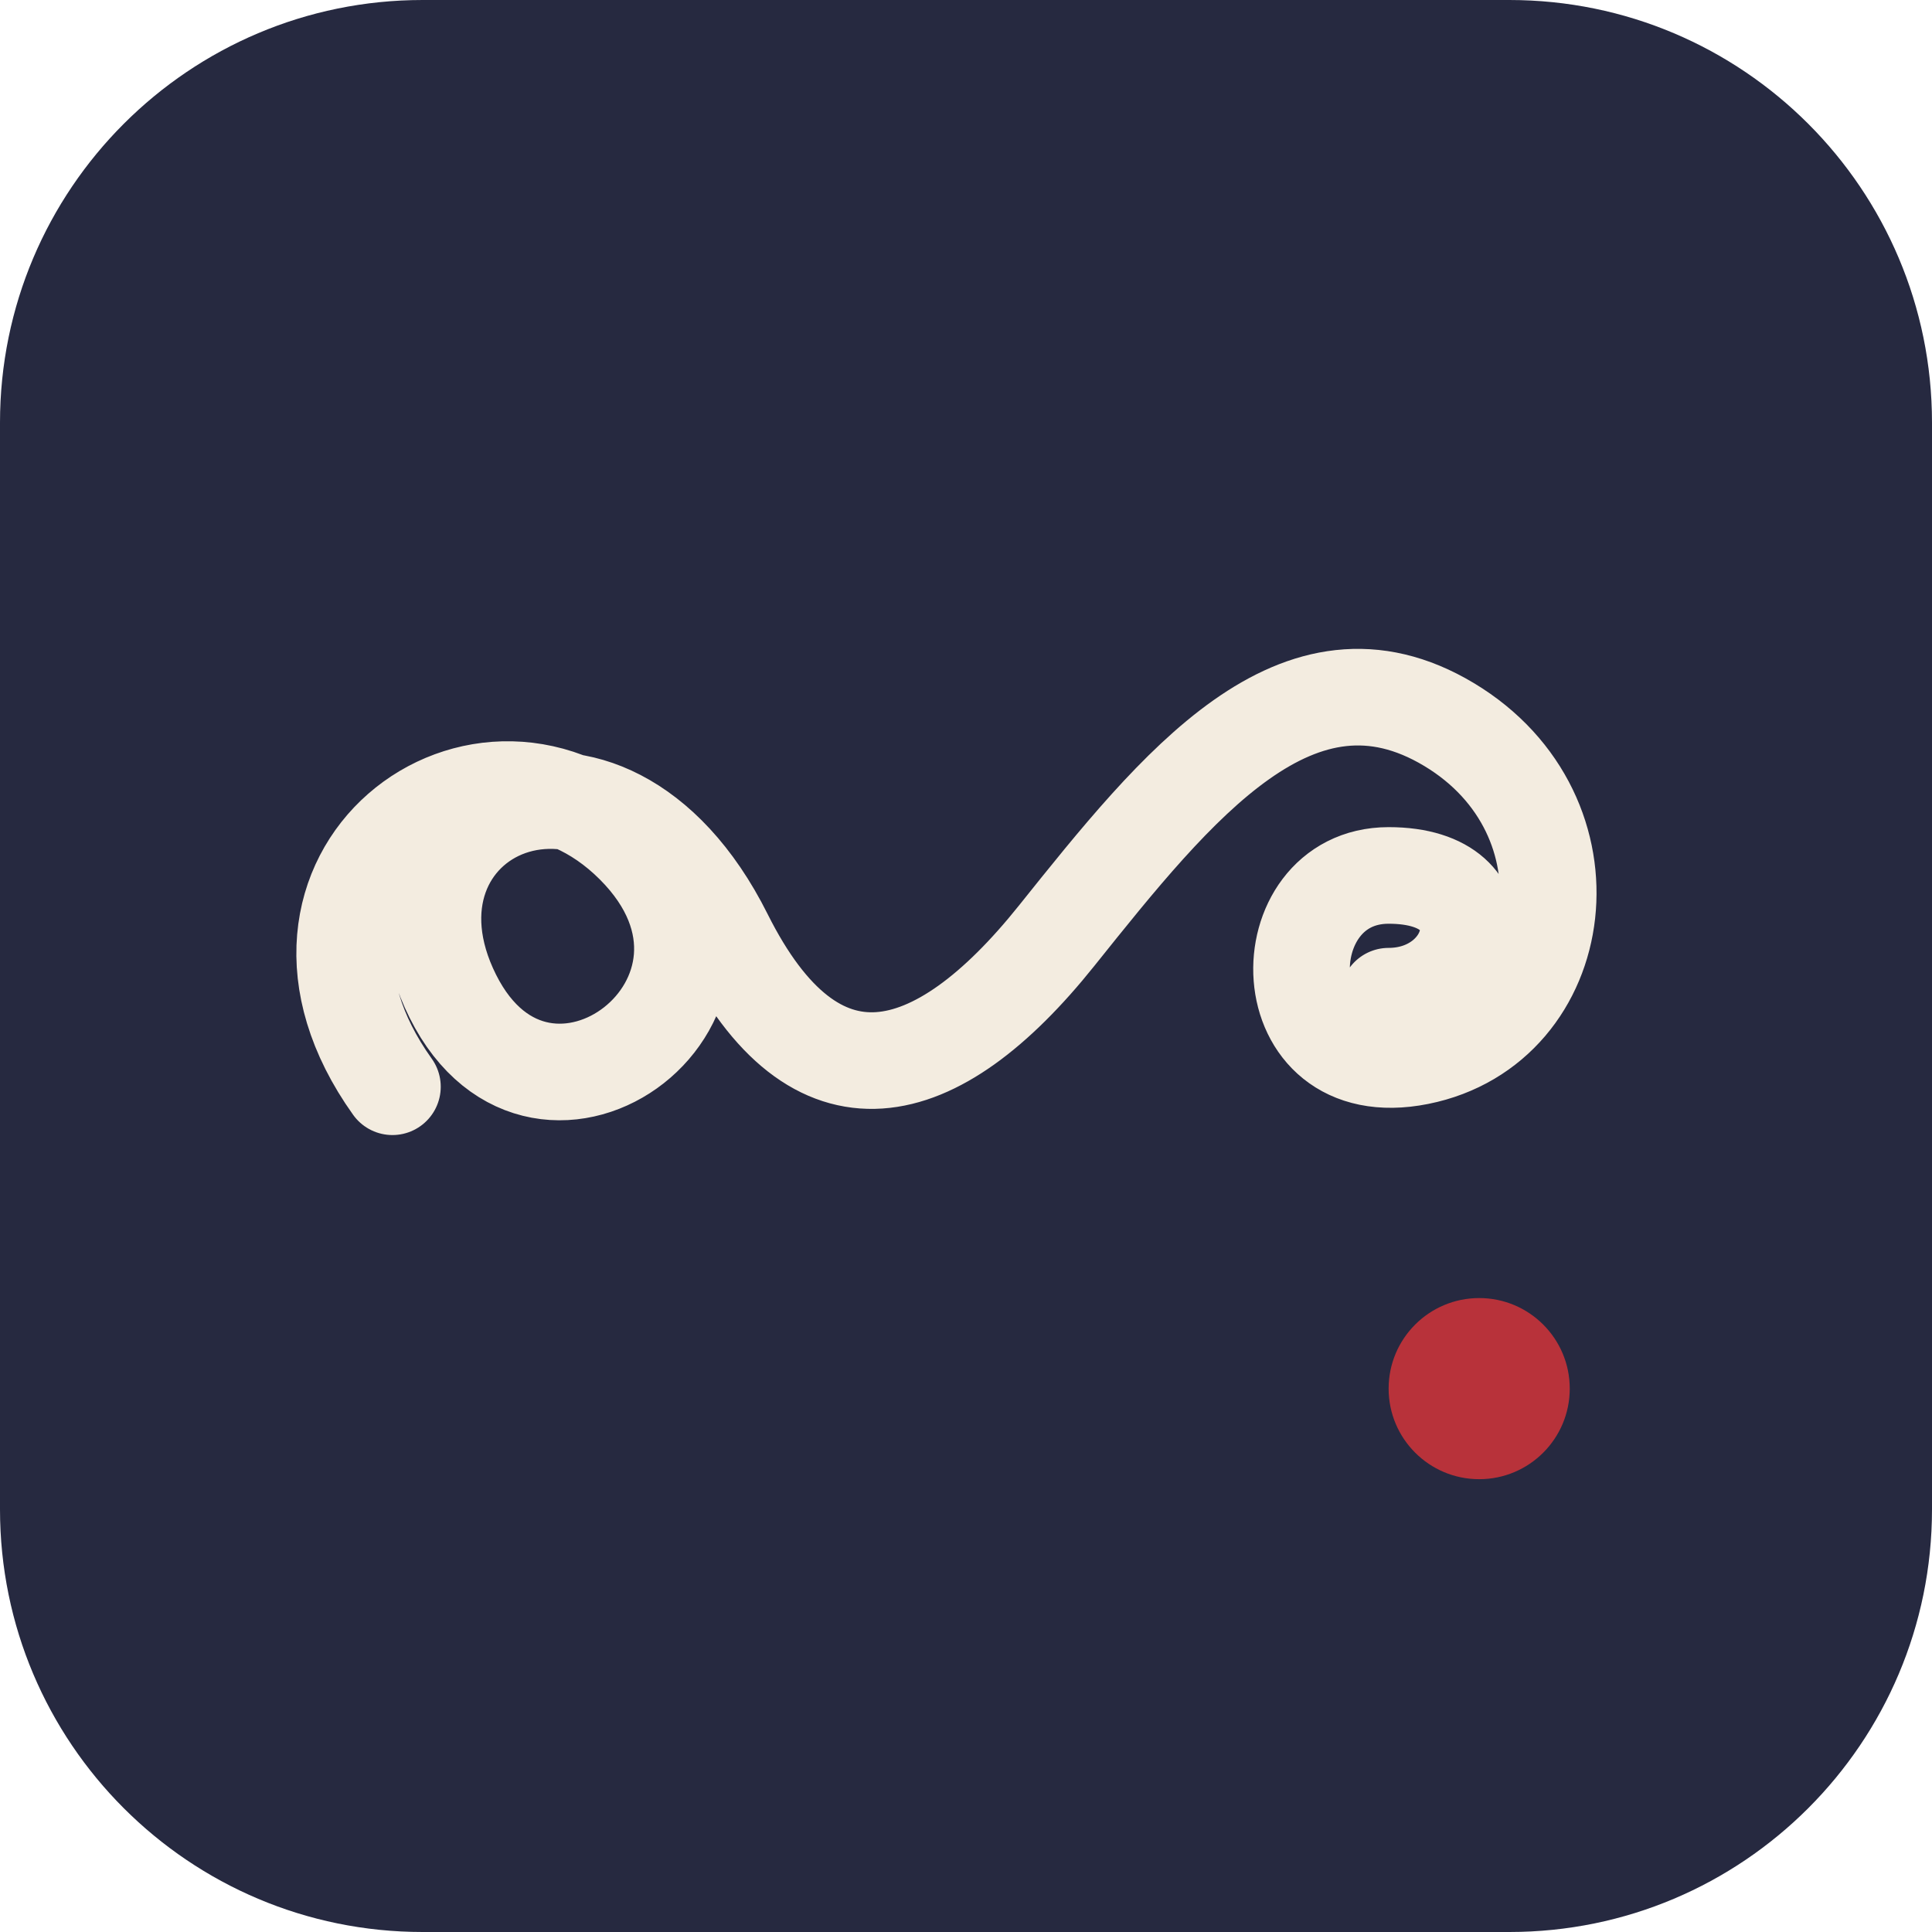
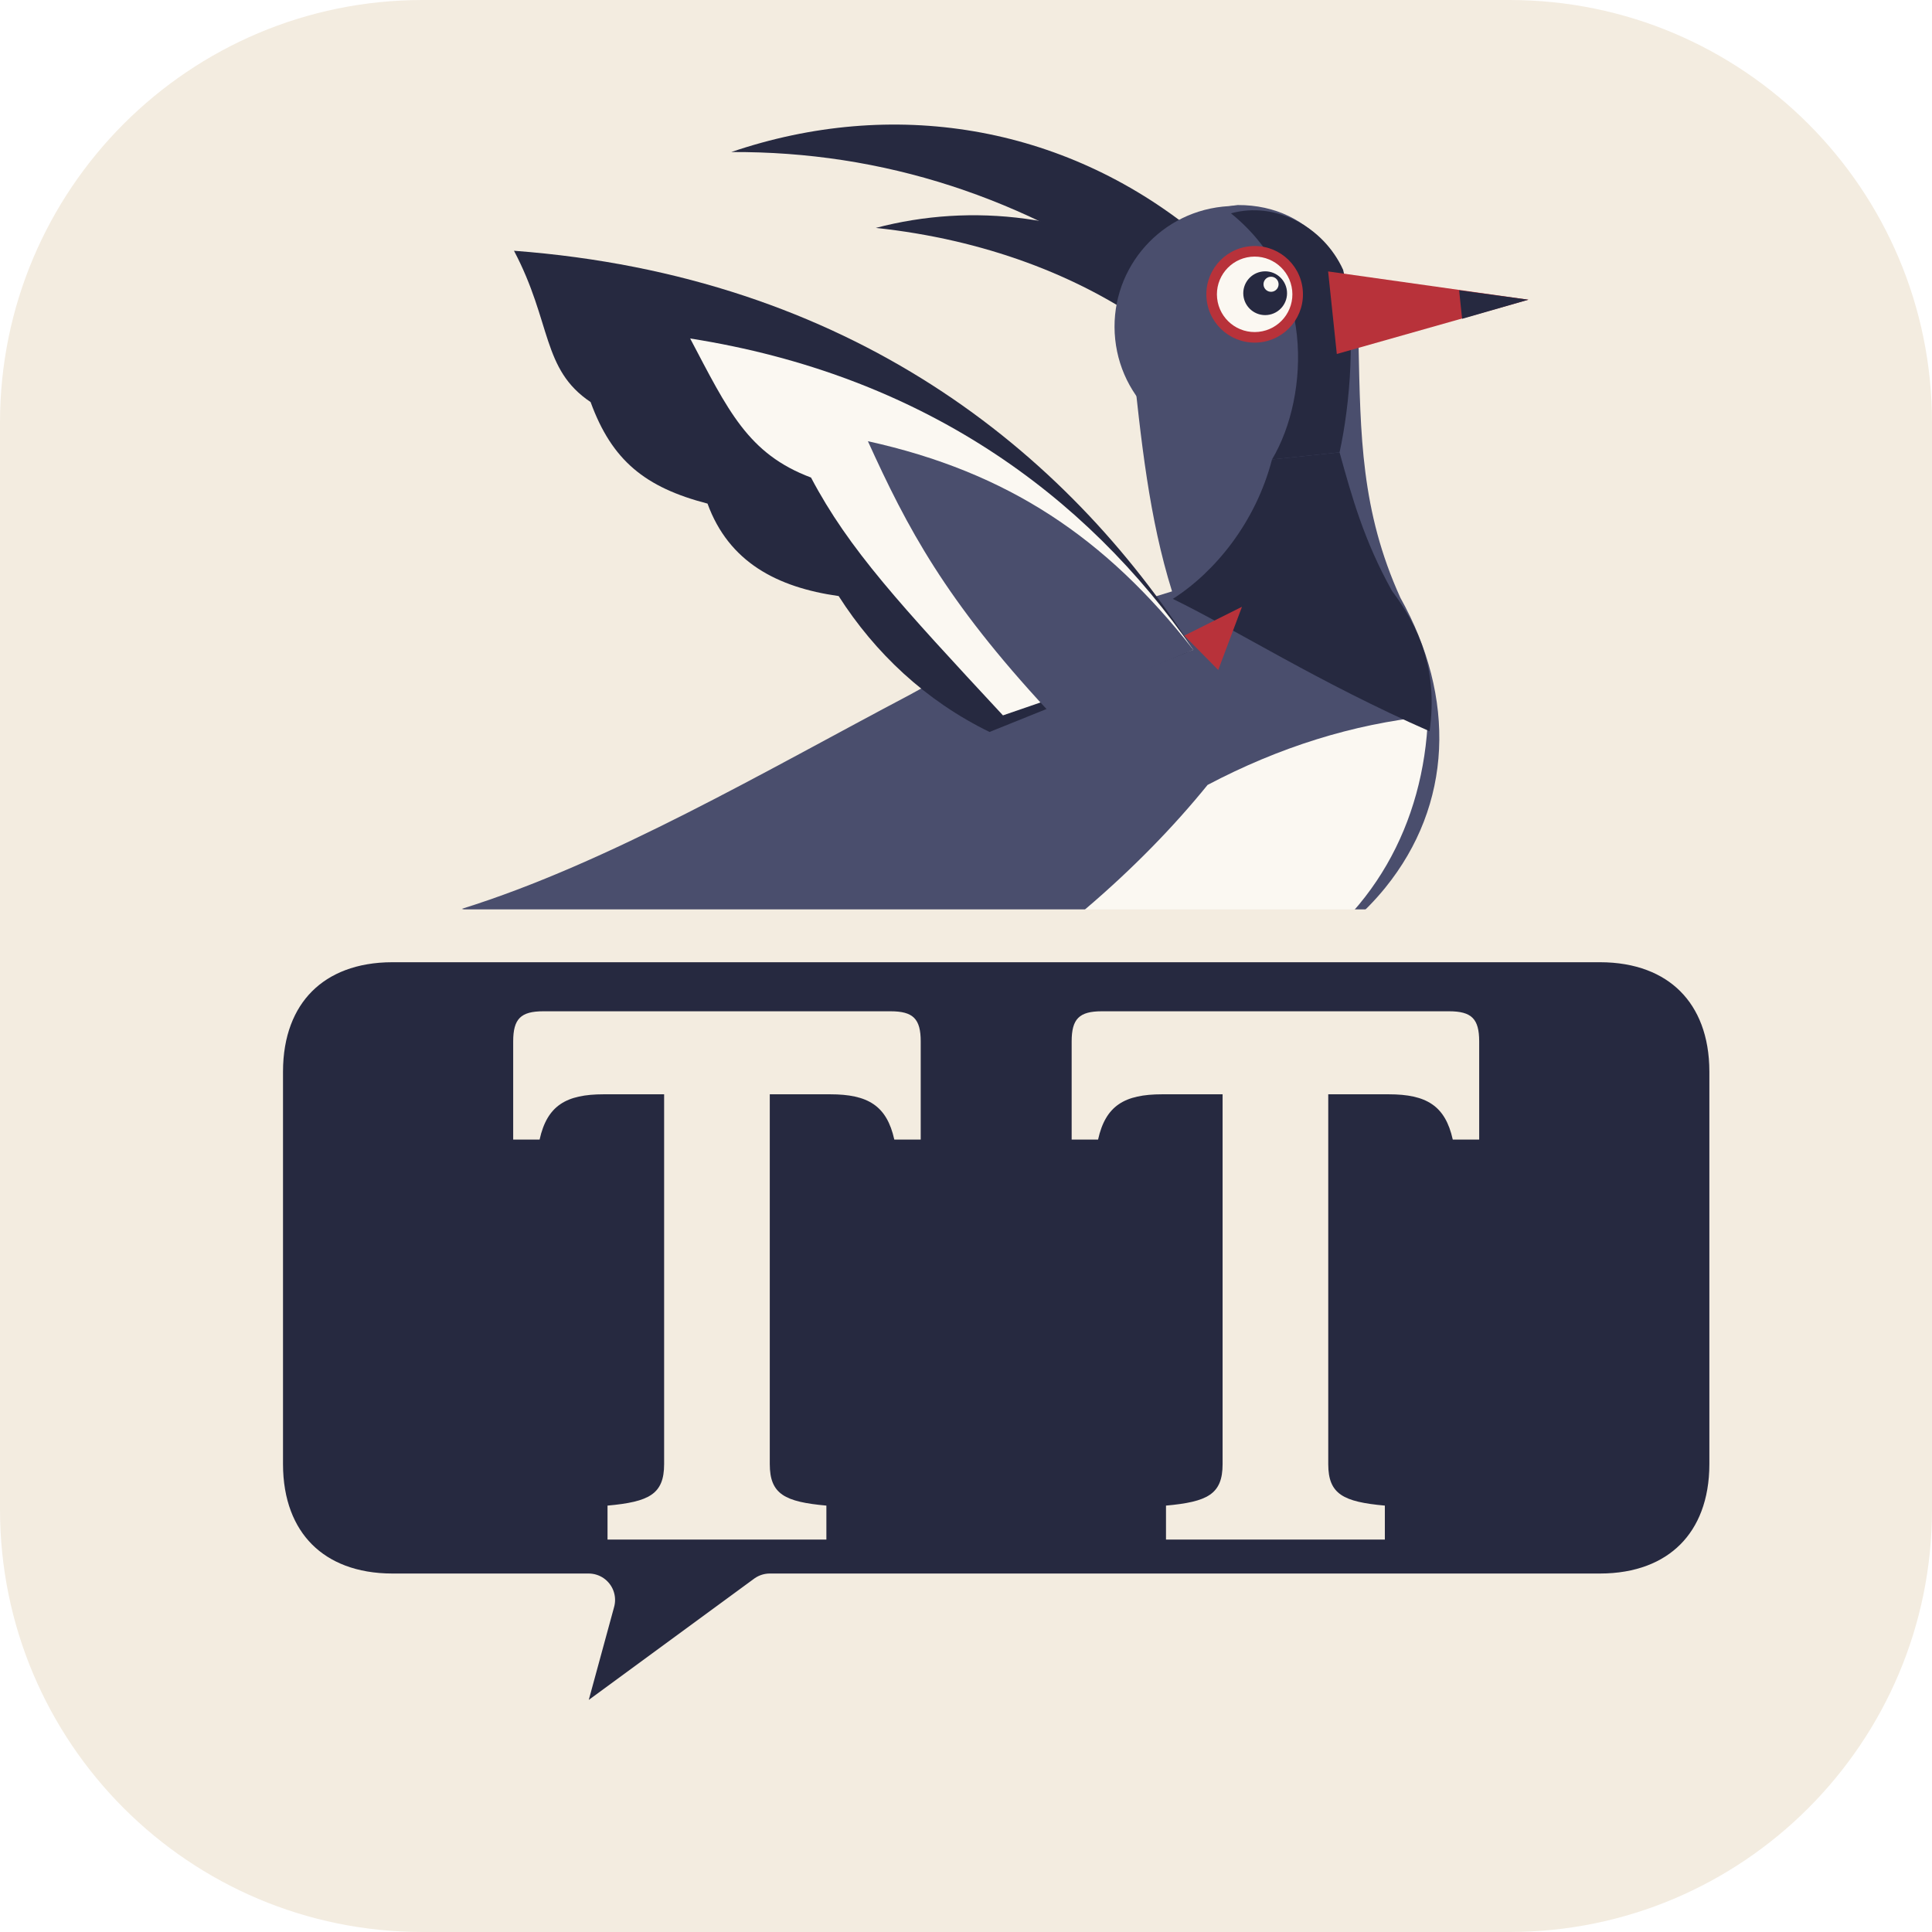
<svg xmlns="http://www.w3.org/2000/svg" viewBox="0 0 64 64">
-   <rect width="64" height="64" rx="14" fill="#262940" />
-   <path d="M13 36c-5-7 3-13 8-8s-3 11-6 5 5-10 9-2c3 6 7 5 11 0s8-10 13-7 4 10-1 11-5-6-1-6 3 4 0 4" fill="none" stroke="#F3ECE0" stroke-width="3.2" stroke-linecap="round" stroke-linejoin="round" />
-   <circle cx="49" cy="46" r="3" fill="#B8323A" />
+   <rect width="64" height="64" rx="14" fill="#F3ECE0" />
+   <g transform="translate(3 -3.5) scale(.25)">
+     <g transform="translate(10 -2) rotate(-6 120 140)">
+       <path fill="#4A4E6D" d="M136 64 C136 52 144 46 152 46 C162 47 167 56 166 66 C165 78 164 88 168 100 C174 114 172 128 162 138 C150 150 128 154 106 150 C84 146 62 138 40 128 C60 124 82 114 102 106 C116 100 128 98 138 96 C136 86 136 76 136 64 Z" />
+       <path fill="#FBF8F2" d="M170 116 C168 130 160 142 146 148 C132 153 114 153 100 149 C116 142 130 132 140 122 C150 118 160 116 170 116 Z" />
+       <path fill="#262940" d="M153 80 C150 88 144 94 138 97 C146 102 156 110 170 118 C172 110 170 104 167 99 C164 92 163 86 162 80 Z" />
+       <path fill="#262940" d="M140 104 C126 76 100 50 56 42 C60 52 58 58 64 63 C66 71 70 75 78 78 C80 86 86 90 94 92 C98 100 104 107 112 112 Z" />
+       <path fill="#FBF8F2" d="M140 104 C128 82 108 64 78 56 C82 66 84 72 92 76 C96 86 102 94 114 110 Z" />
+       <path fill="#4A4E6D" d="M140 104 C130 88 118 78 100 72 C104 84 108 94 120 110 Z" />
+       <path fill="#B8323A" d="M139 102 L147 99 L143 107 Z" />
+       <path fill="#262940" d="M146 49 C130 33 108 27 86 32 C106 34 124 42 140 56 Z" />
+       <path fill="#262940" d="M143 54 C131 45 117 42 104 44 C118 47 130 53 139 61 Z" />
+       <circle fill="#4A4E6D" cx="150" cy="62" r="16" />
+       <path fill="#262940" d="M165 56 C163 50 157 46 151 47 C156 52 158 58 158 64 C158 70 156 76 153 80 L162 80 C164 74 166 64 165 56 Z" />
+       <path fill="#B8323A" d="M163 56 L189 62.5 L163 67 Z" />
+       <path fill="#262940" d="M180 60.3 L189 62.5 L180 64.1 Z" />
+       <circle fill="#B8323A" cx="153" cy="58" r="6.4" />
+       <circle fill="#FBF8F2" cx="153" cy="58" r="5" />
+       <circle fill="#262940" cx="154.4" cy="58" r="2.9" />
+       <circle fill="#FBF8F2" cx="155.3" cy="56.9" r="1" />
+     </g>
+     <path fill="#262940" stroke="#F3ECE0" stroke-width="7" stroke-linejoin="round" d="M40 138 H200 C211 138 218 145 218 156 V208 C218 219 211 226 200 226 H90 L60 248 L66 226 H40 C29 226 22 219 22 208 V156 C22 145 29 138 40 138 Z" />
+     <path fill="#F3ECE0" transform="translate(56 148)" d="M0 4 C0 1 1 0 4 0 H50 C53 0 54 1 54 4 V17 H50.5 C49.5 12.5 47 11 42 11 H34 V60 C34 64 36 65 41.5 65.5 V70 H12.5 V65.5 C18 65 20 64 20 60 V11 H12 C7 11 4.5 12.5 3.5 17 H0 Z" />
+     <path fill="#F3ECE0" transform="translate(130 148)" d="M0 4 C0 1 1 0 4 0 H50 C53 0 54 1 54 4 V17 H50.5 C49.5 12.5 47 11 42 11 H34 V60 C34 64 36 65 41.5 65.5 V70 H12.5 V65.5 C18 65 20 64 20 60 V11 H12 C7 11 4.5 12.5 3.5 17 H0 Z" />
+   </g>
</svg>
